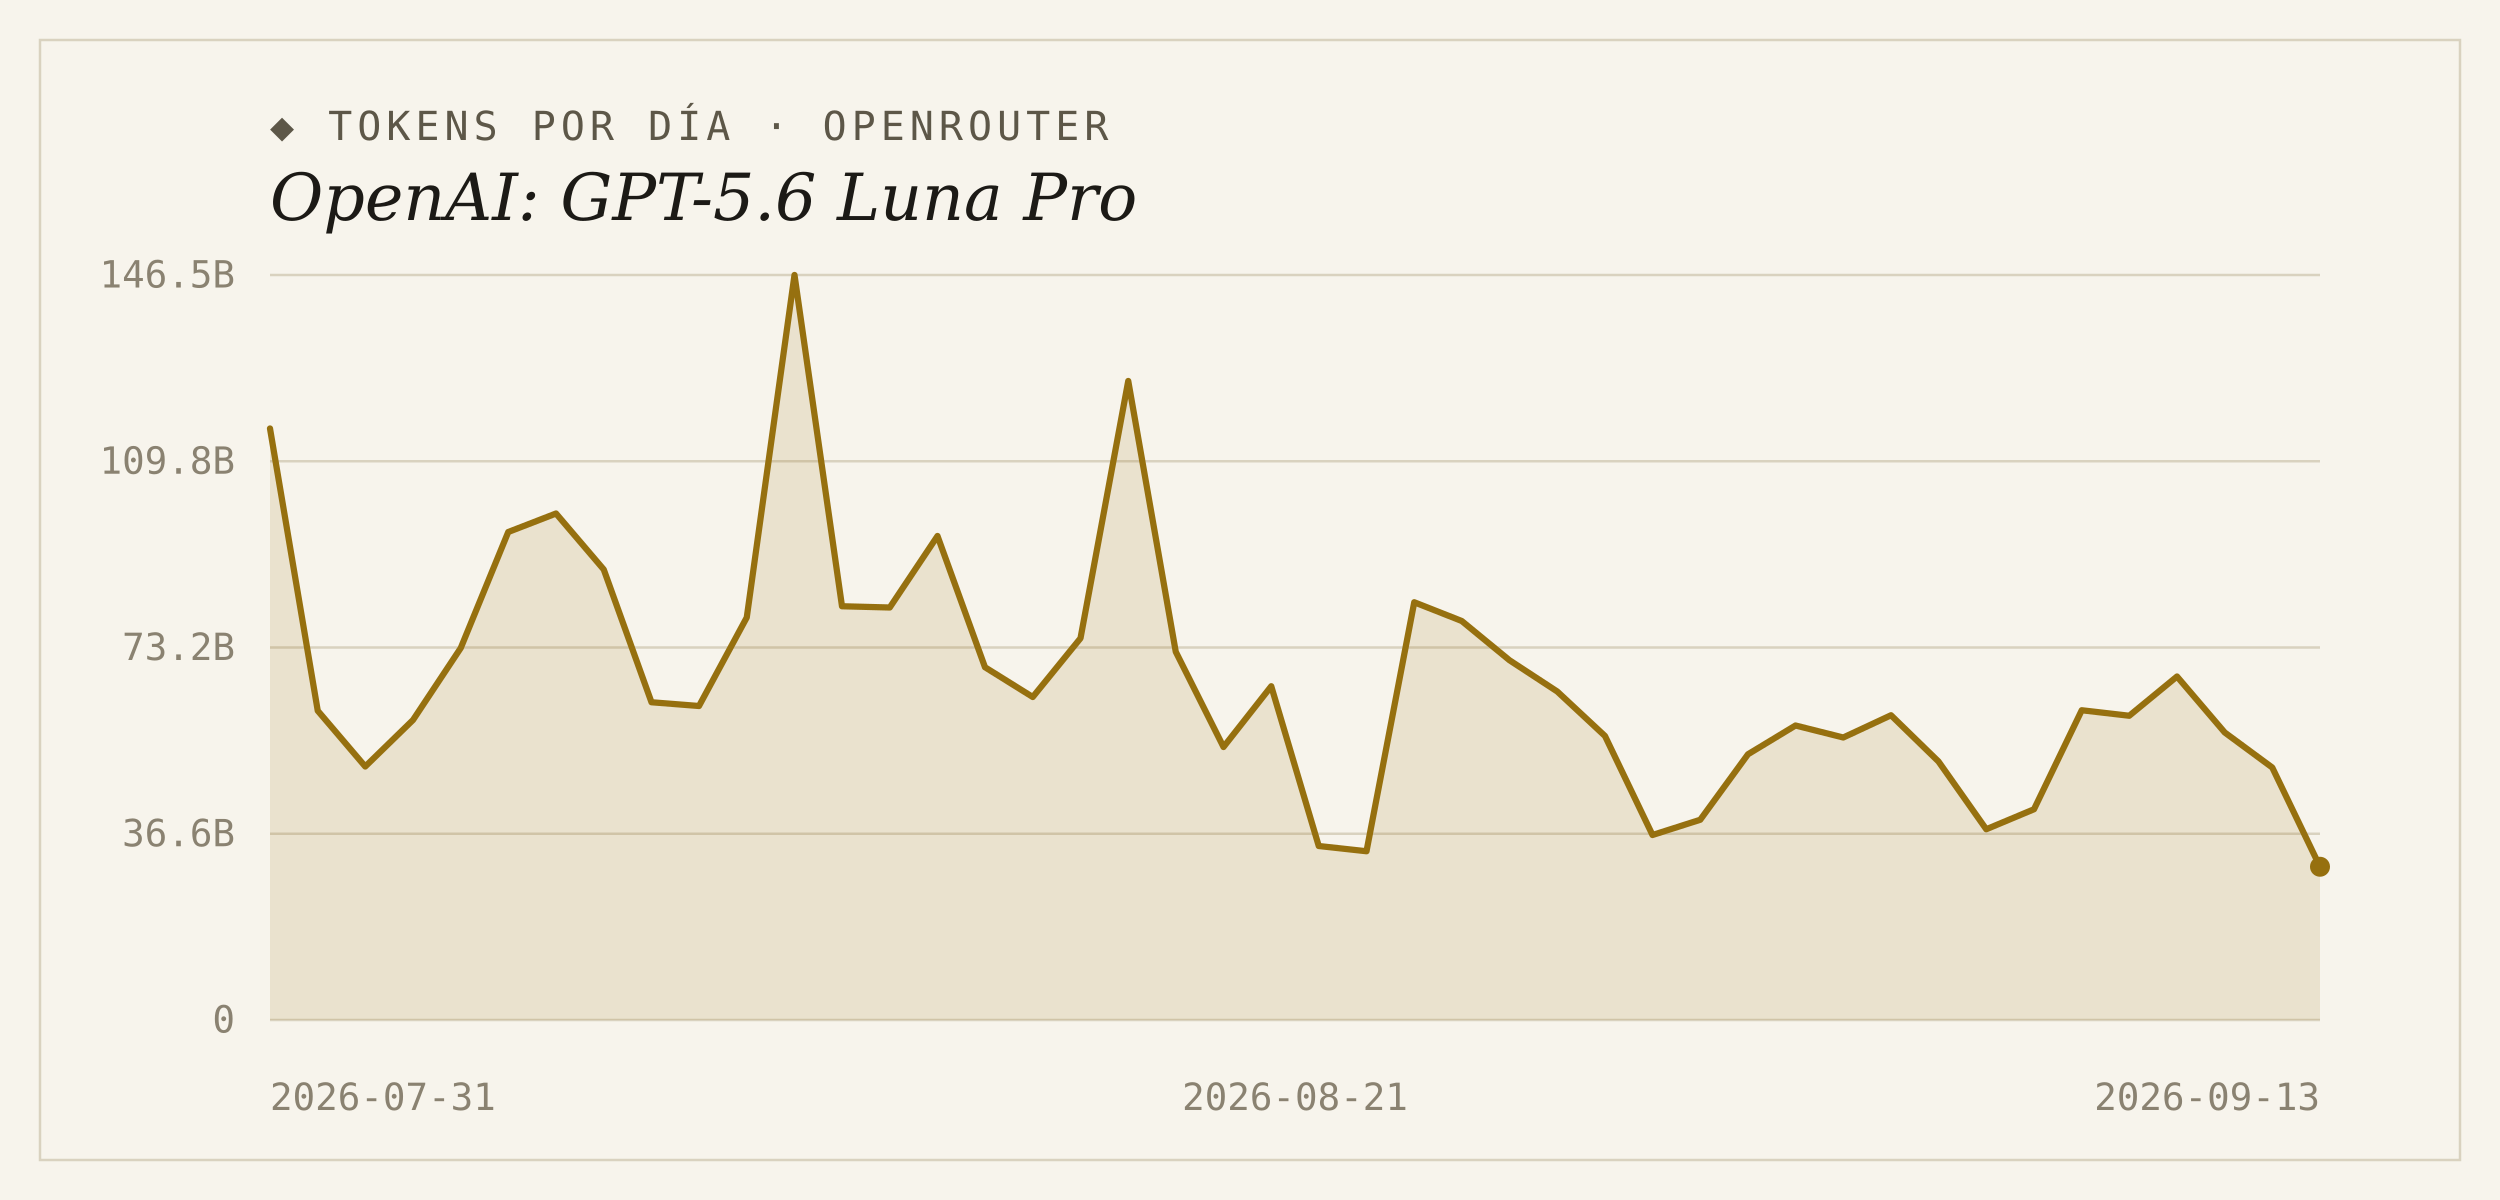
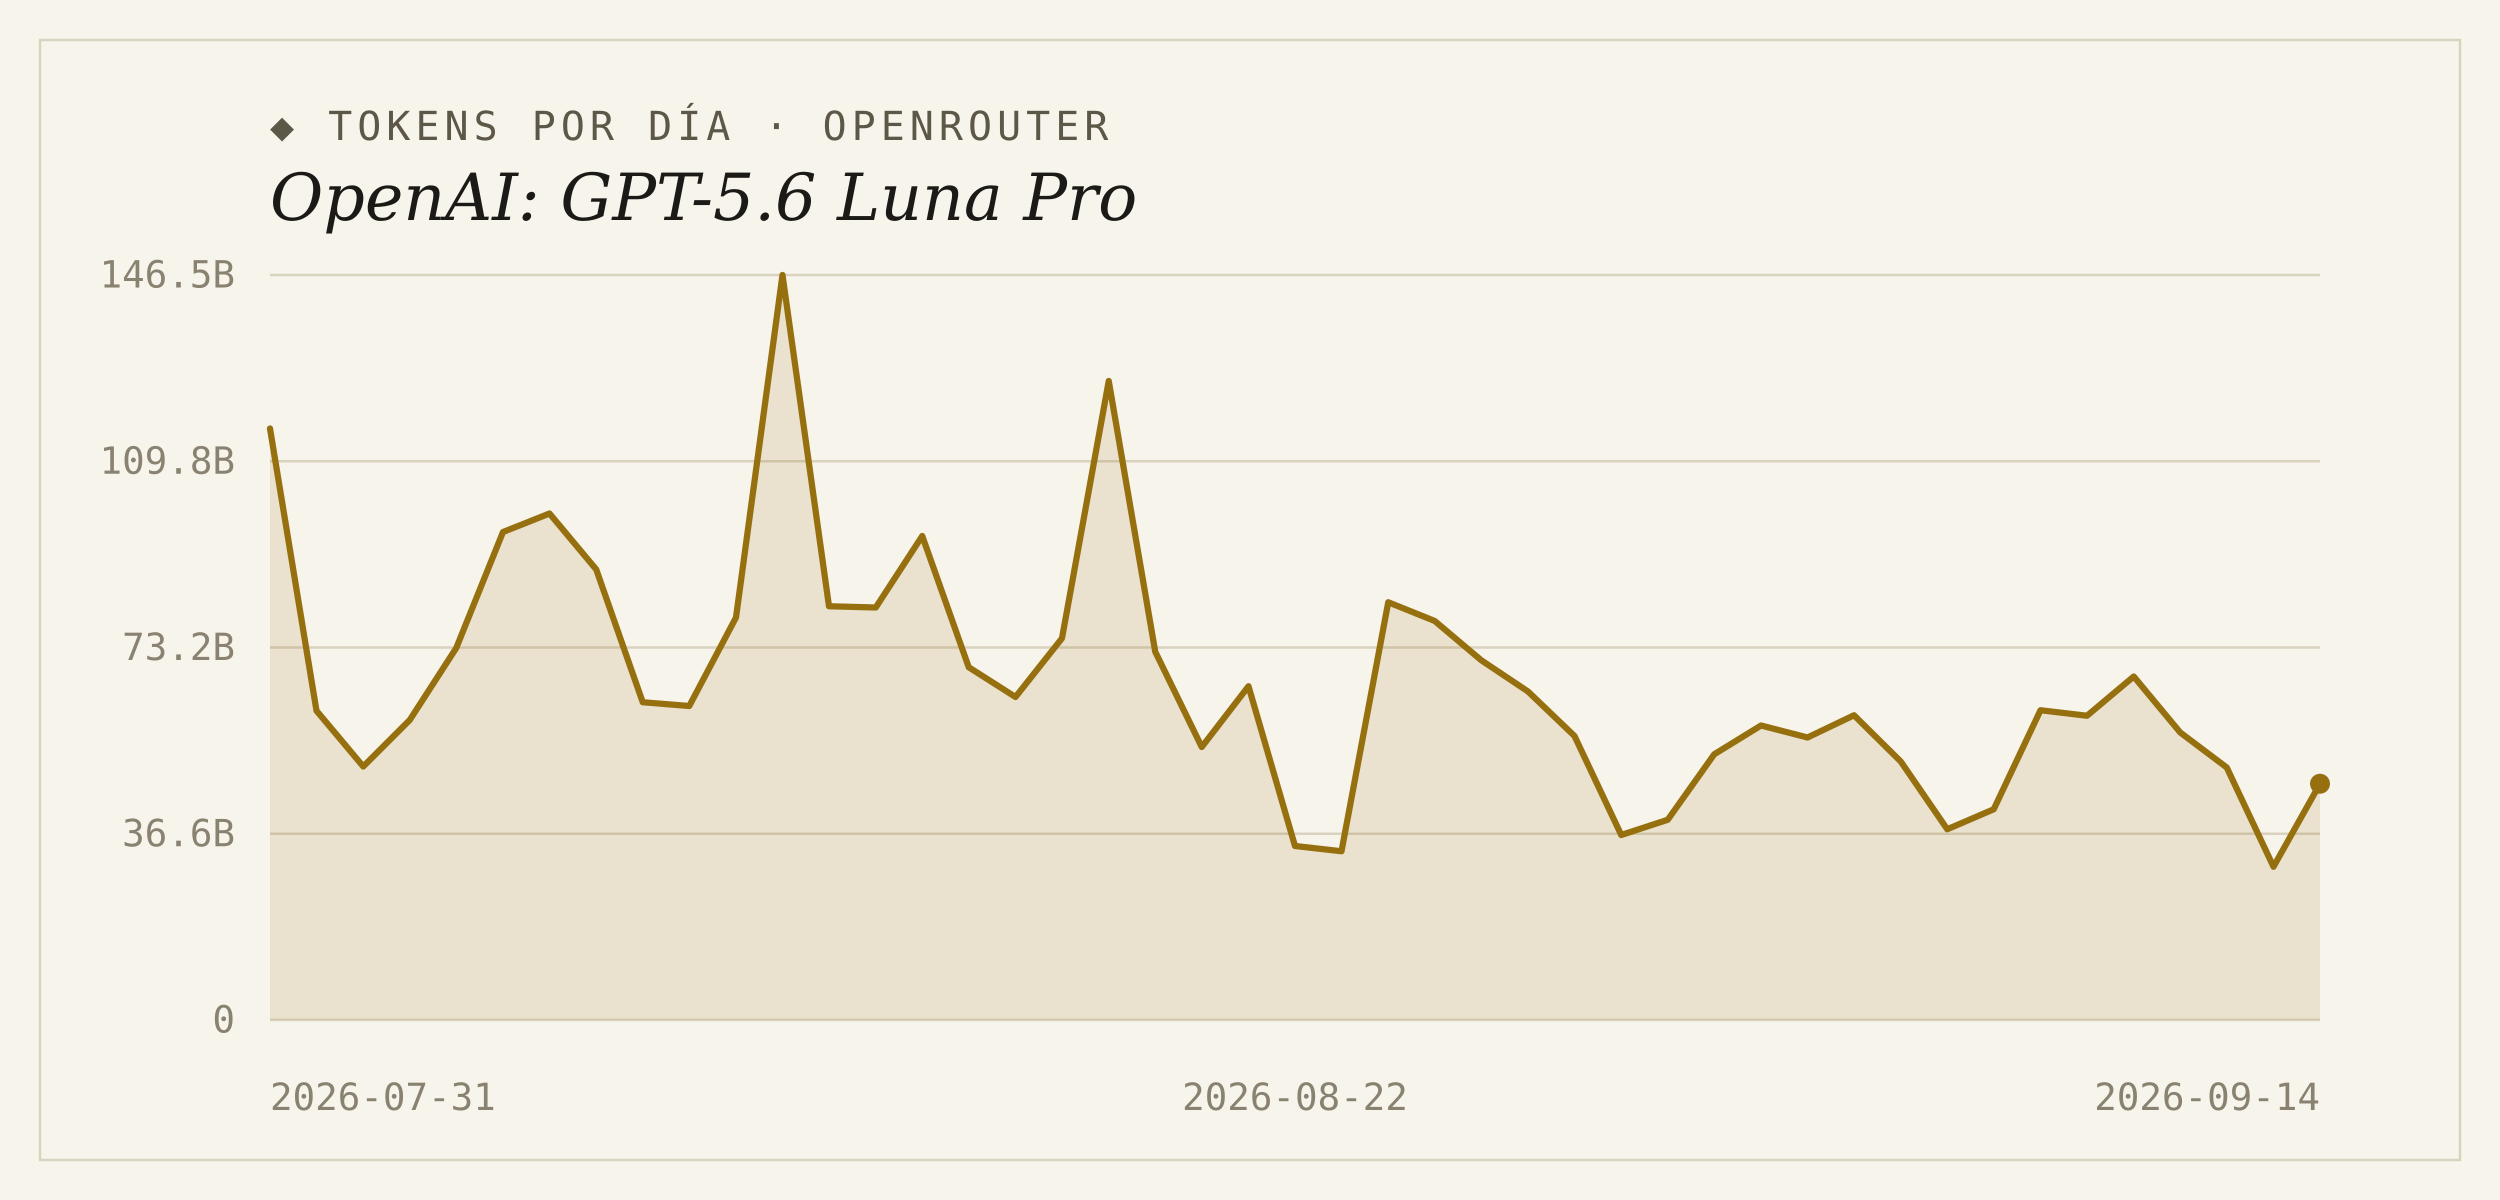
<svg xmlns="http://www.w3.org/2000/svg" width="1000" height="480" viewBox="0 0 1000 480">
  <rect width="1000" height="480" fill="#f7f4ec" />
  <rect x="16" y="16" width="968" height="448" fill="none" stroke="#d9d2bf" stroke-width="1" />
  <text x="108" y="56" font-family="'DejaVu Sans Mono', Consolas, monospace" font-size="16" letter-spacing="2" fill="#5d5748">◆ TOKENS POR DÍA · OPENROUTER</text>
  <text x="108" y="88" font-family="Georgia, 'DejaVu Serif', serif" font-size="26" font-style="italic" fill="#1c1a16">OpenAI: GPT-5.6 Luna Pro</text>
  <line x1="108" y1="408.0" x2="928" y2="408.0" stroke="#d9d2bf" stroke-width="1" />
  <text x="94" y="413" text-anchor="end" font-family="'DejaVu Sans Mono', Consolas, monospace" font-size="15" fill="#8a8271">0</text>
  <line x1="108" y1="333.5" x2="928" y2="333.5" stroke="#d9d2bf" stroke-width="1" />
  <text x="94" y="338.5" text-anchor="end" font-family="'DejaVu Sans Mono', Consolas, monospace" font-size="15" fill="#8a8271">36.6B</text>
  <line x1="108" y1="259.0" x2="928" y2="259.0" stroke="#d9d2bf" stroke-width="1" />
  <text x="94" y="264" text-anchor="end" font-family="'DejaVu Sans Mono', Consolas, monospace" font-size="15" fill="#8a8271">73.2B</text>
  <line x1="108" y1="184.5" x2="928" y2="184.5" stroke="#d9d2bf" stroke-width="1" />
  <text x="94" y="189.5" text-anchor="end" font-family="'DejaVu Sans Mono', Consolas, monospace" font-size="15" fill="#8a8271">109.8B</text>
  <line x1="108" y1="110.0" x2="928" y2="110.0" stroke="#d9d2bf" stroke-width="1" />
  <text x="94" y="115" text-anchor="end" font-family="'DejaVu Sans Mono', Consolas, monospace" font-size="15" fill="#8a8271">146.5B</text>
-   <path d="M 108,408.0 L 108.0,171.4 L 127.1,284.3 L 146.1,306.6 L 165.2,288.0 L 184.3,259.2 L 203.3,212.8 L 222.4,205.4 L 241.5,227.8 L 260.6,280.9 L 279.6,282.4 L 298.7,247.0 L 317.8,110.0 L 336.8,242.5 L 355.9,243.0 L 375.0,214.4 L 394.0,266.9 L 413.1,278.8 L 432.2,255.3 L 451.3,152.4 L 470.3,260.7 L 489.4,298.8 L 508.5,274.5 L 527.5,338.4 L 546.6,340.5 L 565.7,240.9 L 584.7,248.4 L 603.8,264.1 L 622.9,276.6 L 642.0,294.4 L 661.0,334.0 L 680.1,327.9 L 699.2,301.7 L 718.2,290.2 L 737.3,295.0 L 756.4,286.1 L 775.4,304.6 L 794.5,331.7 L 813.6,323.7 L 832.7,284.1 L 851.7,286.3 L 870.8,270.6 L 889.9,293.0 L 908.9,307.0 L 928.0,346.7 L 928.0,408.0 Z" fill="#96700f" fill-opacity="0.14" />
-   <polyline points="108.0,171.4 127.1,284.3 146.1,306.6 165.2,288.0 184.3,259.2 203.3,212.8 222.4,205.4 241.5,227.8 260.6,280.9 279.6,282.4 298.7,247.0 317.8,110.0 336.8,242.5 355.9,243.0 375.0,214.4 394.0,266.9 413.1,278.8 432.2,255.3 451.3,152.4 470.3,260.7 489.4,298.8 508.5,274.5 527.5,338.4 546.6,340.5 565.7,240.9 584.7,248.4 603.8,264.1 622.9,276.6 642.0,294.4 661.0,334.0 680.1,327.9 699.2,301.7 718.2,290.2 737.3,295.0 756.4,286.1 775.4,304.6 794.5,331.7 813.6,323.7 832.7,284.1 851.7,286.3 870.8,270.6 889.9,293.0 908.9,307.0 928.0,346.7" fill="none" stroke="#96700f" stroke-width="2.5" stroke-linejoin="round" stroke-linecap="round" />
-   <circle cx="928.0" cy="346.7" r="4" fill="#96700f" />
+   <path d="M 108,408.0 L 108.0,171.4 L 126.6,284.3 L 145.3,306.6 L 163.9,288.0 L 182.5,259.2 L 201.2,212.8 L 219.8,205.4 L 238.5,227.8 L 257.1,280.9 L 275.7,282.4 L 294.4,247.0 L 313.0,110.0 L 331.6,242.5 L 350.3,243.0 L 368.9,214.4 L 387.5,266.9 L 406.2,278.8 L 424.8,255.3 L 443.5,152.4 L 462.1,260.7 L 480.7,298.8 L 499.4,274.5 L 518.0,338.4 L 536.6,340.5 L 555.3,240.9 L 573.9,248.4 L 592.5,264.1 L 611.2,276.6 L 629.8,294.4 L 648.5,334.0 L 667.1,327.9 L 685.7,301.7 L 704.4,290.2 L 723.0,295.0 L 741.6,286.1 L 760.3,304.6 L 778.9,331.7 L 797.5,323.7 L 816.2,284.1 L 834.8,286.3 L 853.5,270.6 L 872.1,293.0 L 890.7,307.0 L 909.4,346.7 L 928.0,313.5 L 928.0,408.0 Z" fill="#96700f" fill-opacity="0.14" />
+   <polyline points="108.0,171.4 126.6,284.3 145.3,306.6 163.9,288.0 182.5,259.2 201.2,212.8 219.8,205.4 238.5,227.8 257.1,280.9 275.7,282.4 294.4,247.0 313.0,110.0 331.6,242.5 350.3,243.0 368.9,214.4 387.5,266.9 406.2,278.8 424.8,255.3 443.5,152.4 462.1,260.7 480.7,298.8 499.4,274.5 518.0,338.4 536.6,340.5 555.3,240.9 573.9,248.4 592.5,264.1 611.2,276.6 629.8,294.4 648.5,334.0 667.1,327.9 685.7,301.7 704.4,290.2 723.0,295.0 741.6,286.1 760.3,304.6 778.9,331.7 797.5,323.7 816.2,284.1 834.8,286.3 853.5,270.6 872.1,293.0 890.7,307.0 909.4,346.7 928.0,313.5" fill="none" stroke="#96700f" stroke-width="2.5" stroke-linejoin="round" stroke-linecap="round" />
+   <circle cx="928.0" cy="313.5" r="4" fill="#96700f" />
  <text x="108" y="444" text-anchor="start" font-family="'DejaVu Sans Mono', Consolas, monospace" font-size="15" fill="#8a8271">2026-07-31</text>
-   <text x="518" y="444" text-anchor="middle" font-family="'DejaVu Sans Mono', Consolas, monospace" font-size="15" fill="#8a8271">2026-08-21</text>
-   <text x="928" y="444" text-anchor="end" font-family="'DejaVu Sans Mono', Consolas, monospace" font-size="15" fill="#8a8271">2026-09-13</text>
+   <text x="518" y="444" text-anchor="middle" font-family="'DejaVu Sans Mono', Consolas, monospace" font-size="15" fill="#8a8271">2026-08-22</text>
+   <text x="928" y="444" text-anchor="end" font-family="'DejaVu Sans Mono', Consolas, monospace" font-size="15" fill="#8a8271">2026-09-14</text>
</svg>
